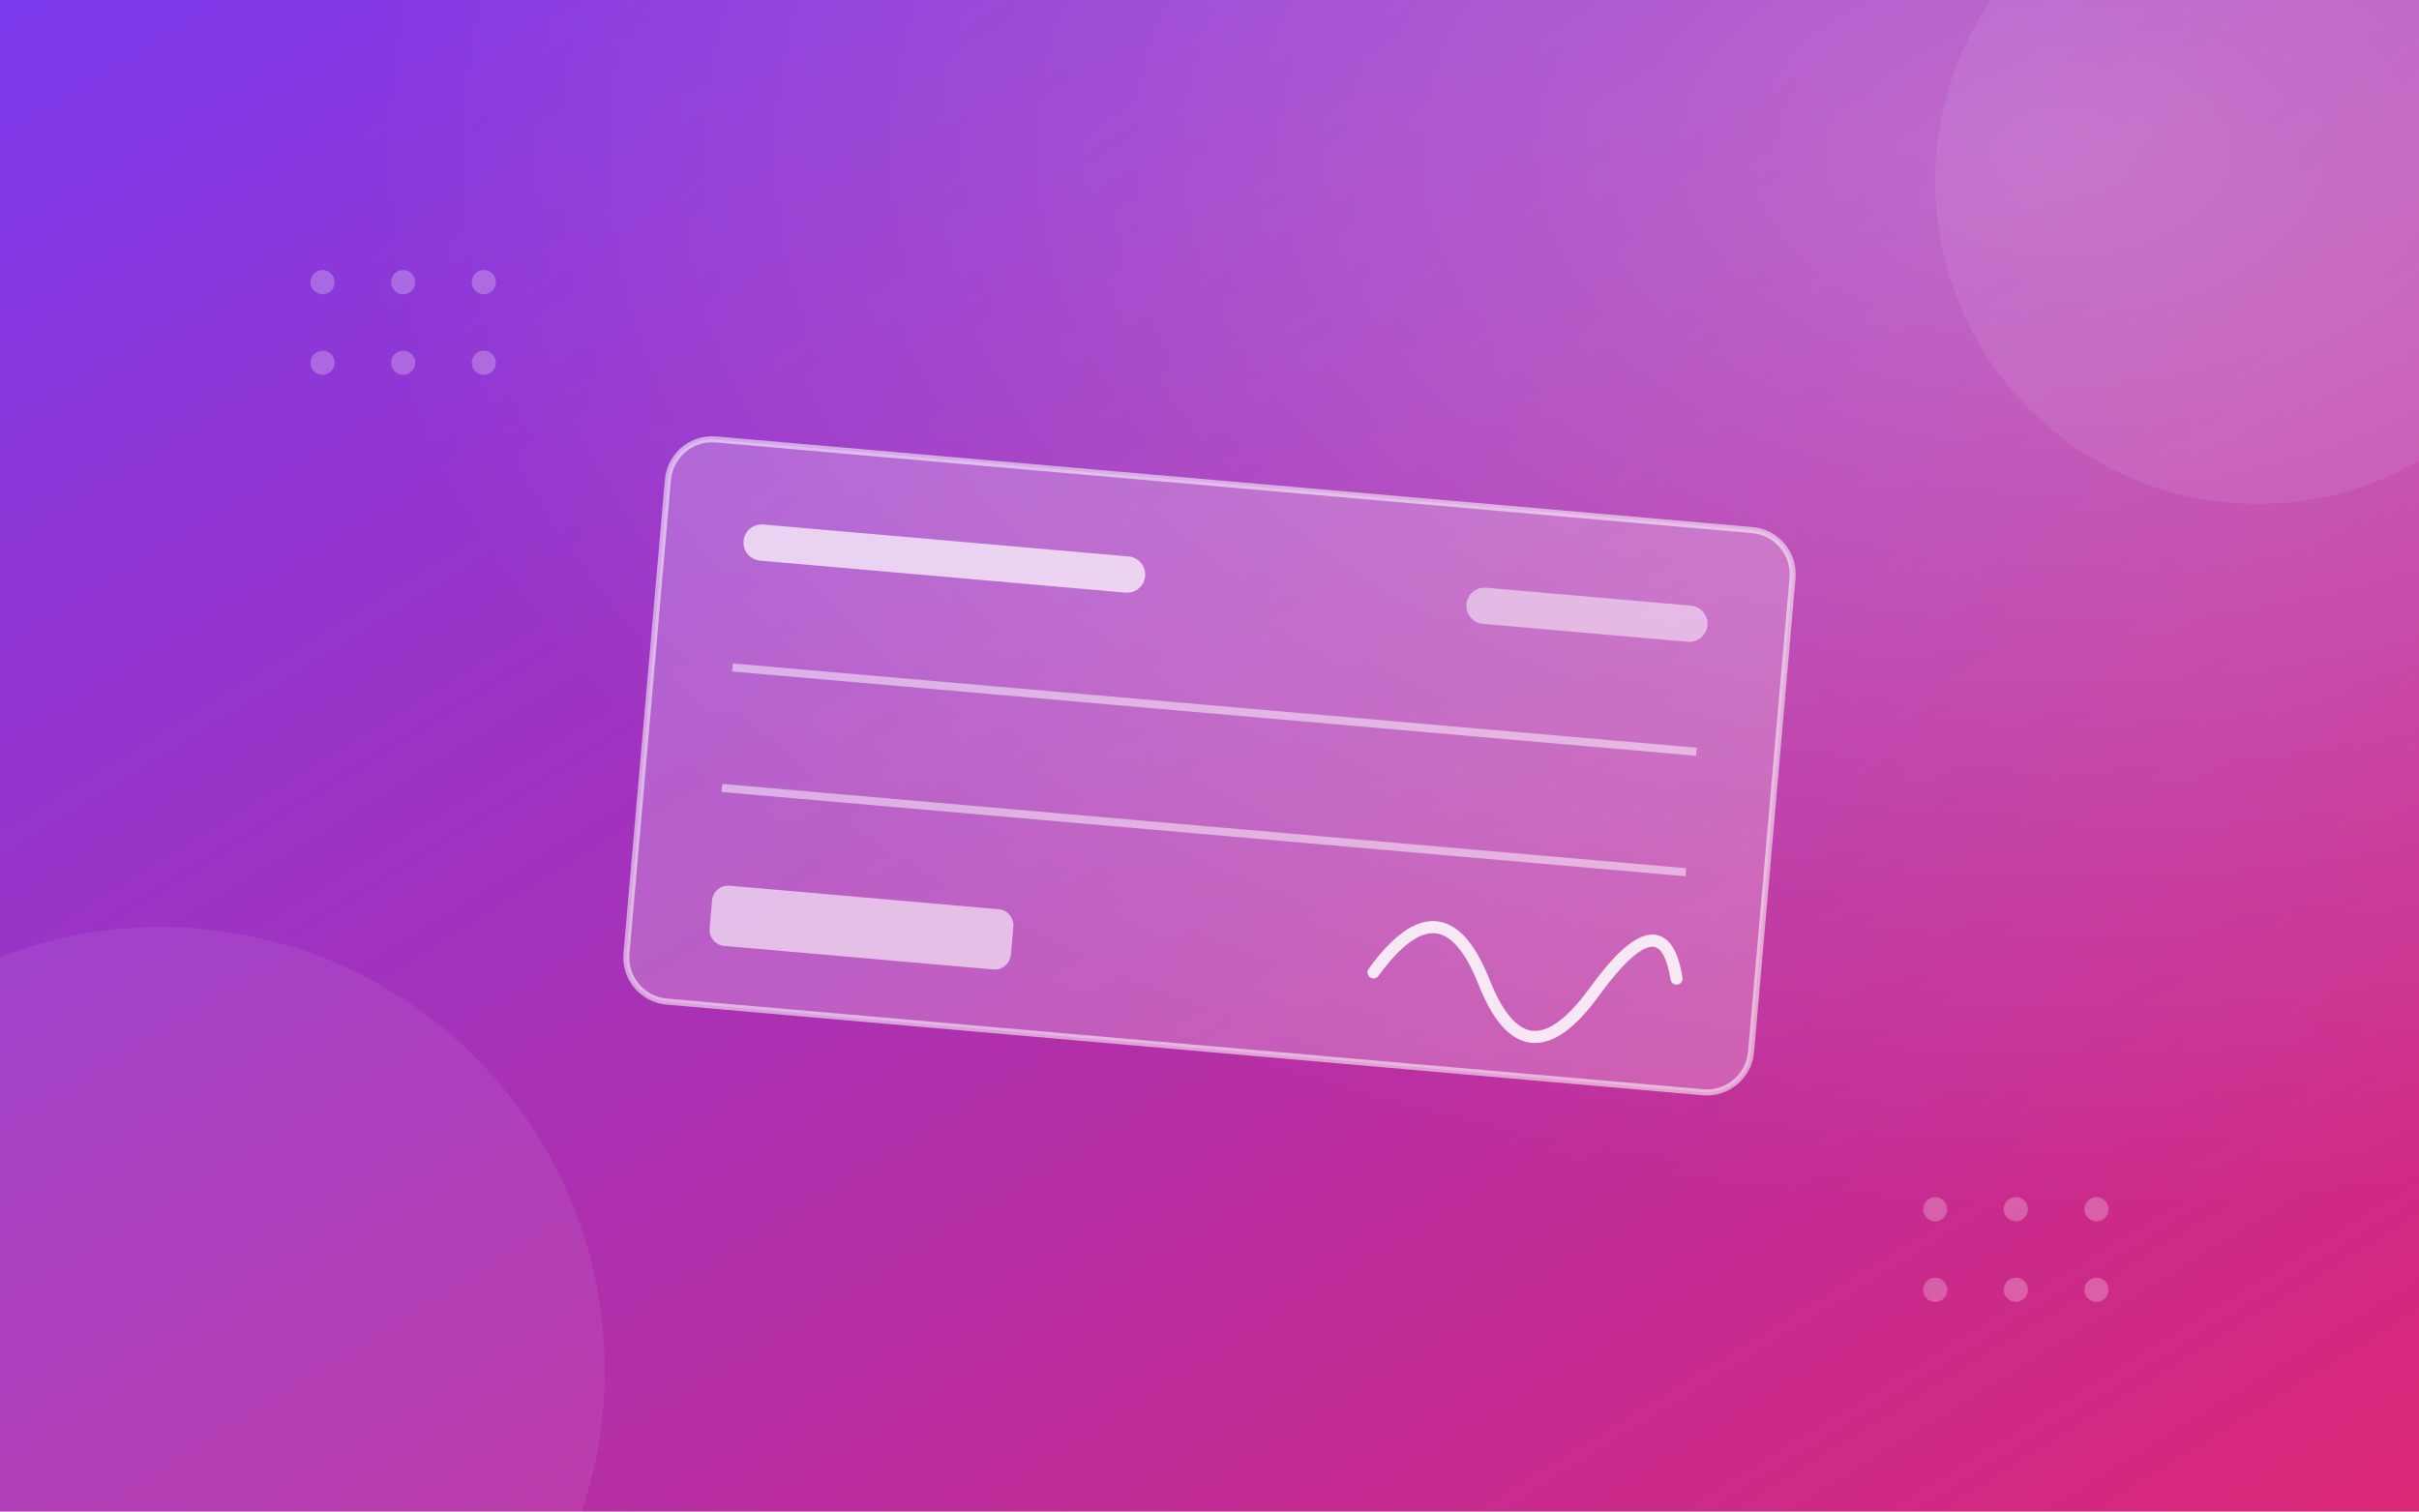
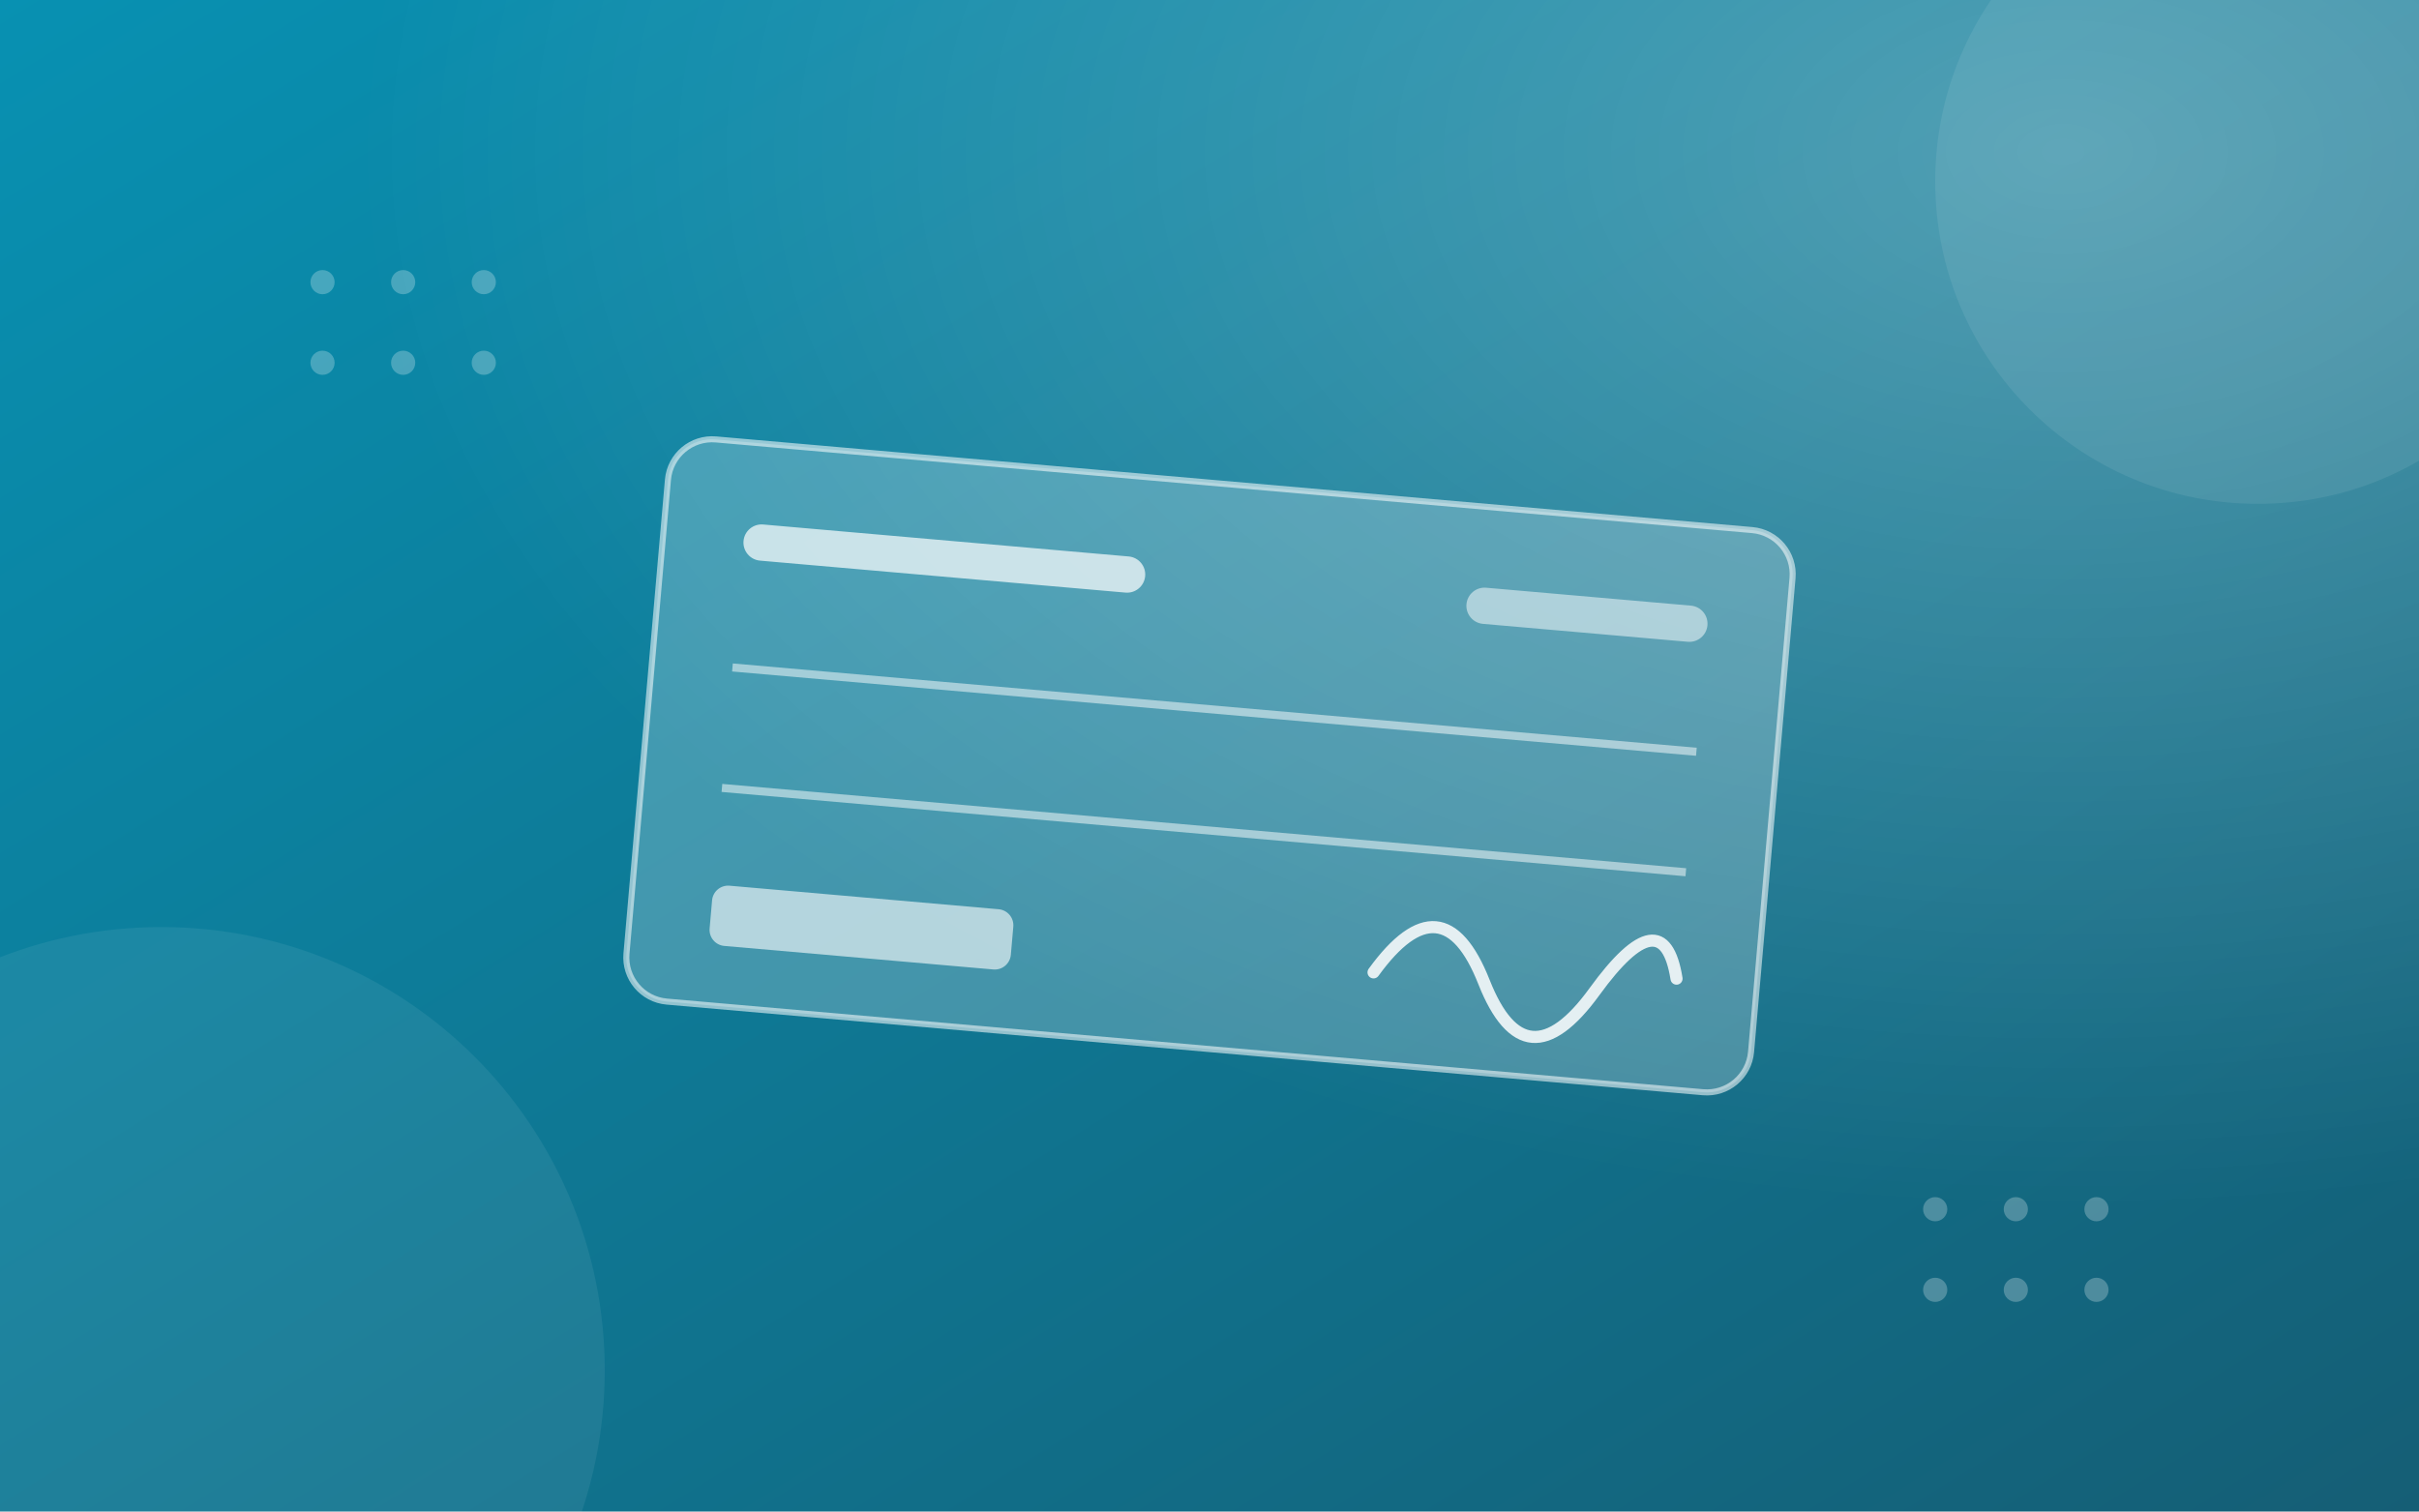
<svg xmlns="http://www.w3.org/2000/svg" viewBox="0 0 1200 750" width="1200" height="750">
  <defs>
    <linearGradient id="g" x1="0" y1="0" x2="1" y2="1">
-       <stop offset="0" stop-color="#7C3AED" />
-       <stop offset="1" stop-color="#DB2777" />
+       <stop offset="0" stop-color="#0891B2" />
+       <stop offset="1" stop-color="#155E75" />
    </linearGradient>
    <radialGradient id="r" cx=".85" cy=".1" r=".7">
      <stop offset="0" stop-color="#fff" stop-opacity=".28" />
      <stop offset="1" stop-color="#fff" stop-opacity="0" />
    </radialGradient>
  </defs>
  <rect width="1200" height="750" fill="url(#g)" />
  <rect width="1200" height="750" fill="url(#r)" />
  <circle cx="80" cy="680" r="220" fill="#fff" fill-opacity=".07" />
  <circle cx="1120" cy="90" r="160" fill="#fff" fill-opacity=".08" />
  <g fill="#fff" fill-opacity=".25">
    <circle cx="160" cy="140" r="6" />
    <circle cx="200" cy="140" r="6" />
    <circle cx="240" cy="140" r="6" />
    <circle cx="160" cy="180" r="6" />
    <circle cx="200" cy="180" r="6" />
    <circle cx="240" cy="180" r="6" />
    <circle cx="960" cy="600" r="6" />
    <circle cx="1000" cy="600" r="6" />
    <circle cx="1040" cy="600" r="6" />
    <circle cx="960" cy="640" r="6" />
    <circle cx="1000" cy="640" r="6" />
    <circle cx="1040" cy="640" r="6" />
  </g>
  <g transform="translate(600 380) rotate(5)">
    <rect x="-280" y="-140" width="560" height="280" rx="22" fill="#fff" fill-opacity=".22" stroke="#fff" stroke-opacity=".55" stroke-width="3" />
    <rect x="-240" y="-100" width="200" height="18" rx="9" fill="#fff" fill-opacity=".7" />
    <rect x="120" y="-100" width="120" height="18" rx="9" fill="#fff" fill-opacity=".5" />
    <rect x="-240" y="-30" width="480" height="4" fill="#fff" fill-opacity=".5" />
    <rect x="-240" y="30" width="480" height="4" fill="#fff" fill-opacity=".5" />
    <path d="M90 95 q30 -50 55 0 t55 0 t40 -10" stroke="#fff" stroke-width="6" fill="none" stroke-linecap="round" stroke-opacity=".85" />
    <rect x="-240" y="80" width="150" height="30" rx="8" fill="#fff" fill-opacity=".6" />
  </g>
</svg>
